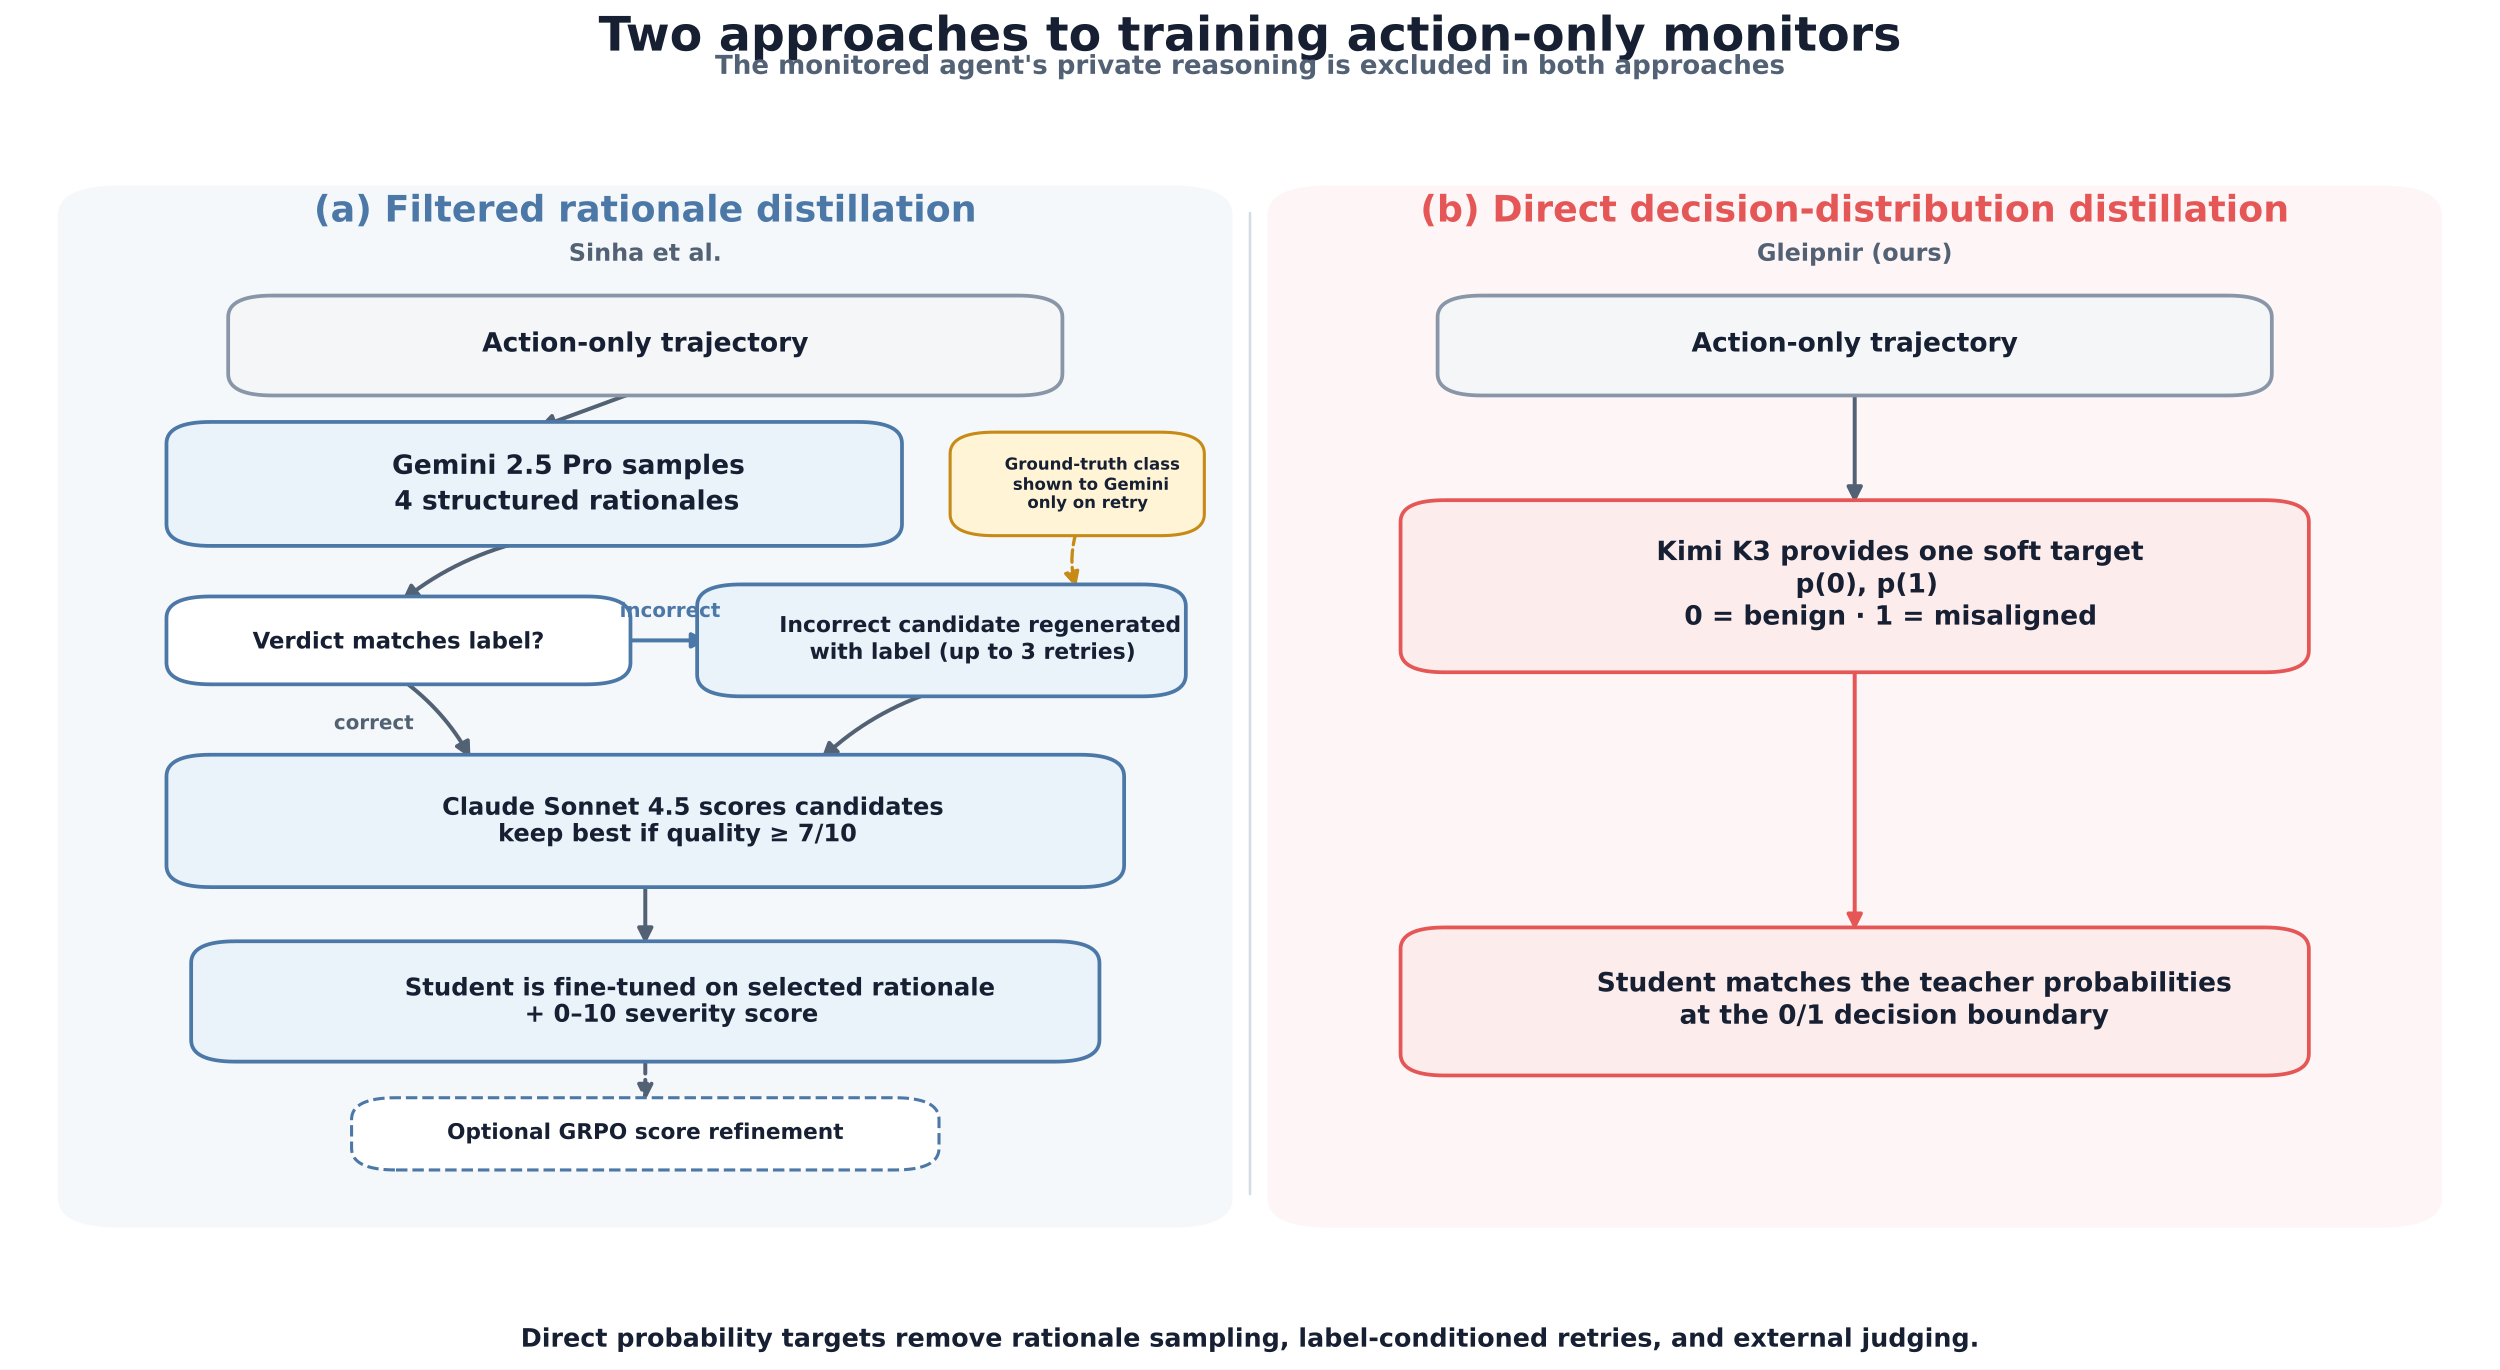
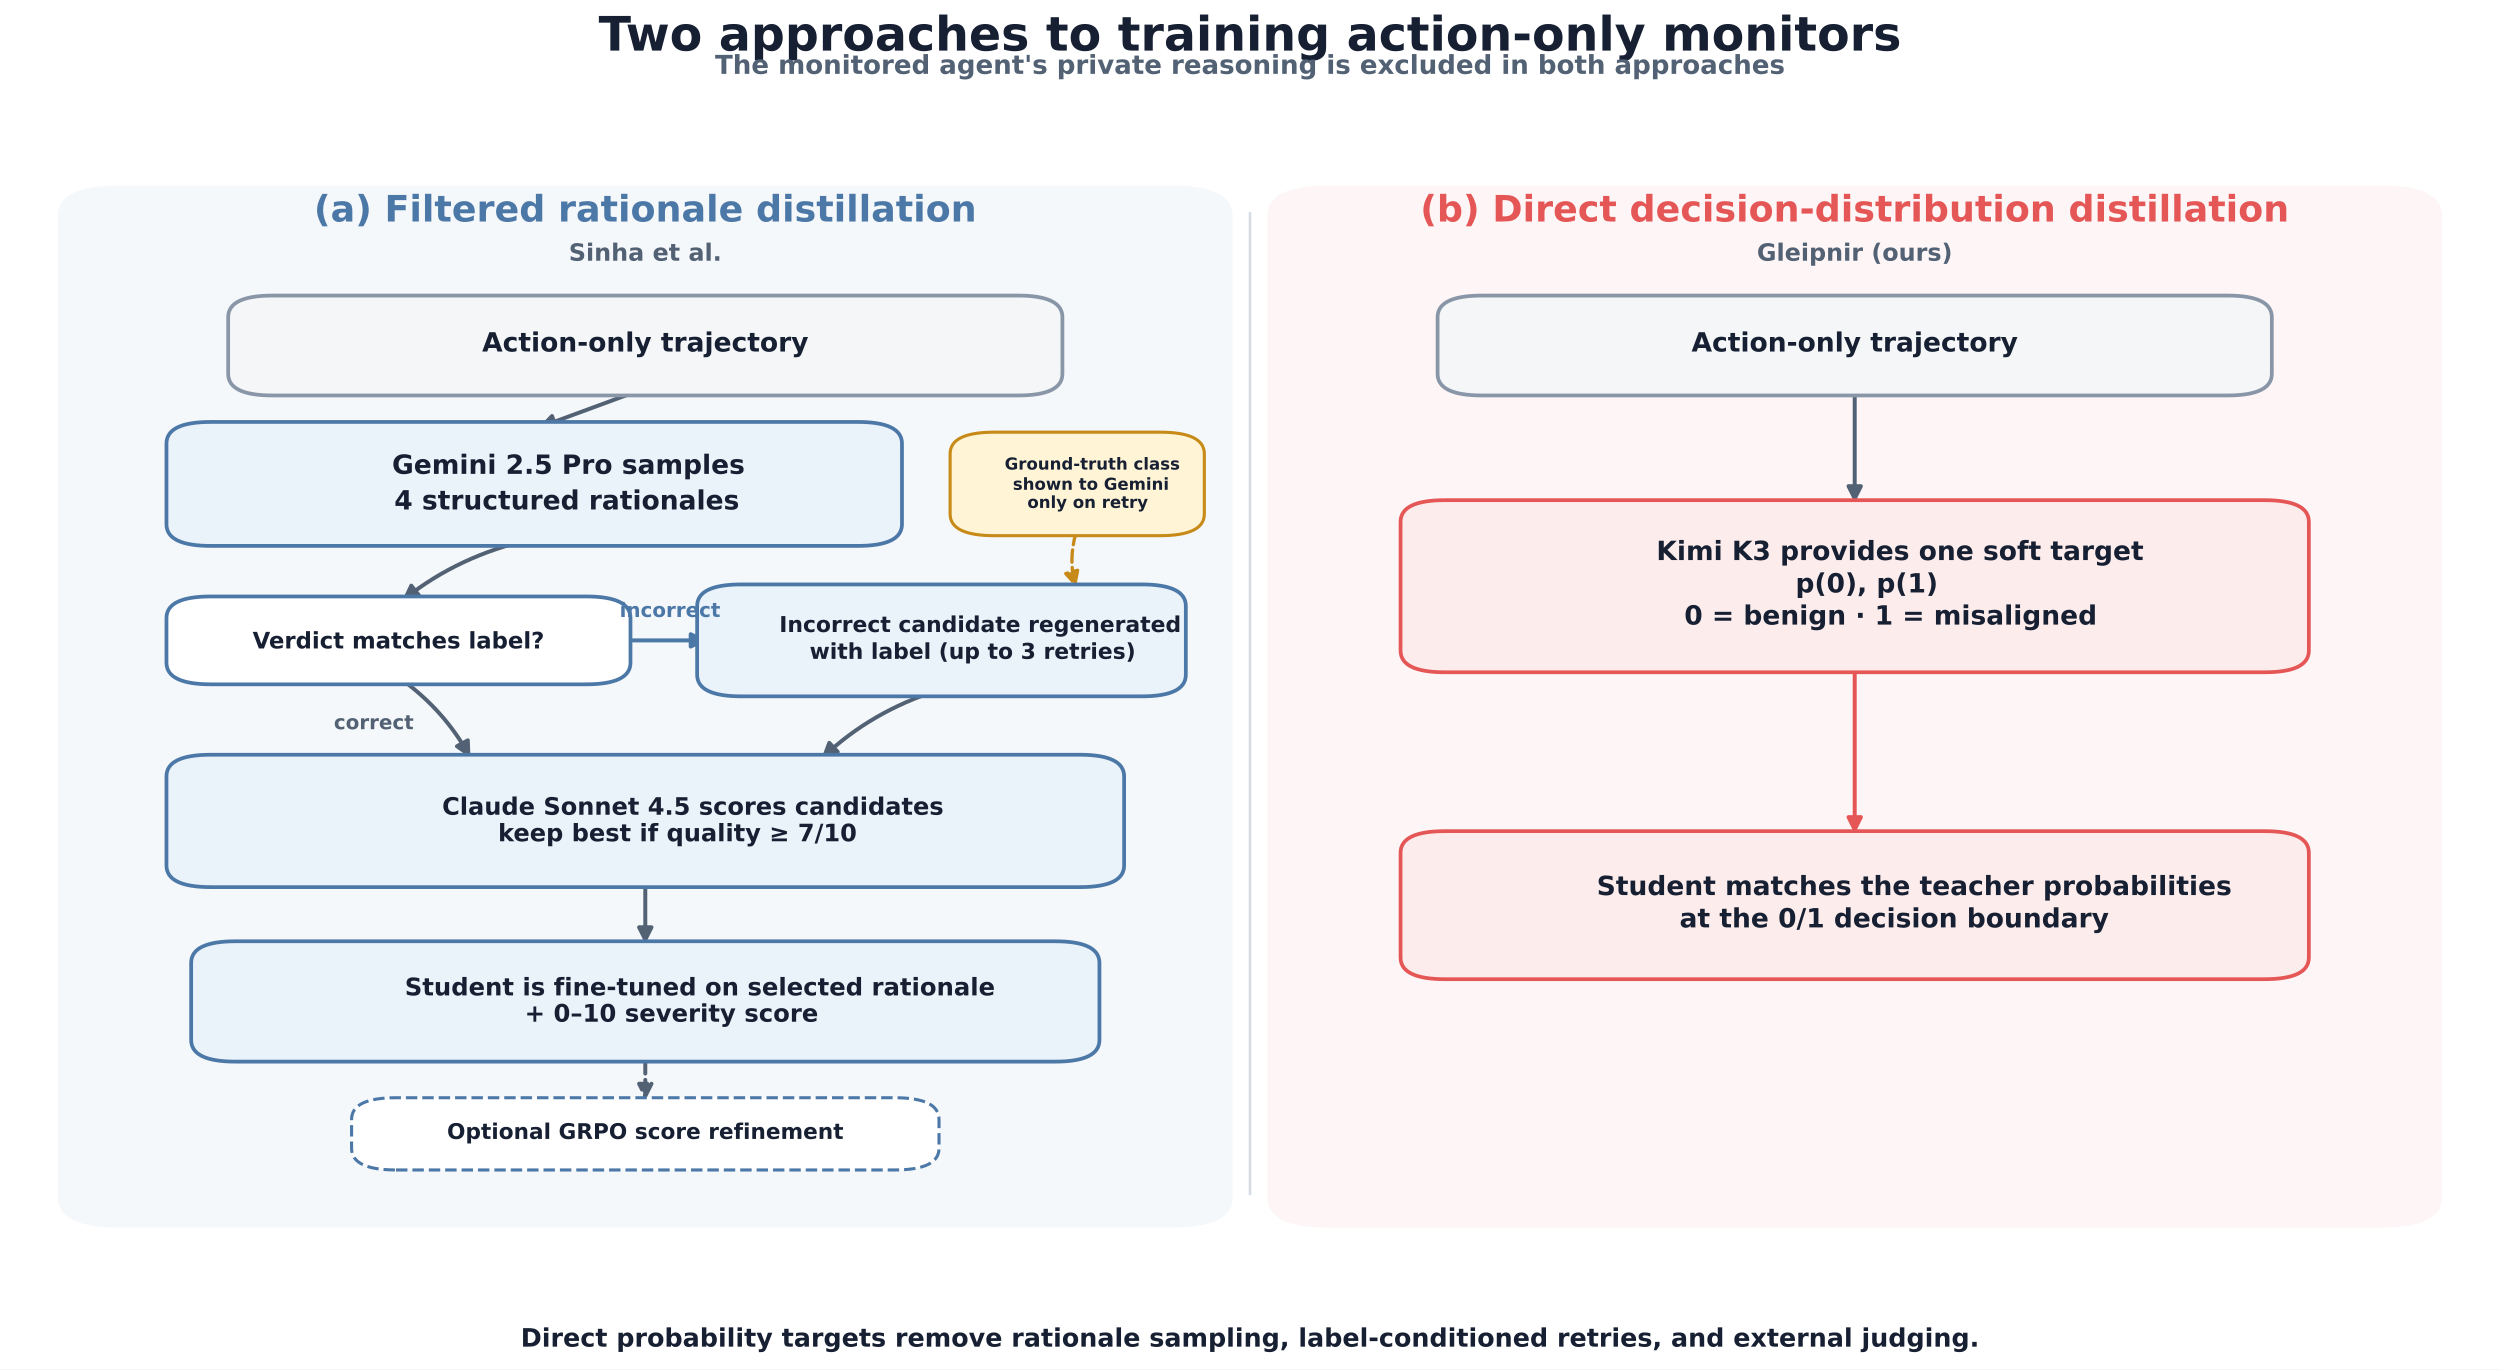
<svg xmlns="http://www.w3.org/2000/svg" width="1131.84pt" height="619.978pt" viewBox="0 0 1131.84 619.978" version="1.1">
  <defs>
    <style type="text/css">*{stroke-linejoin: round; stroke-linecap: butt}</style>
  </defs>
  <g id="figure_1">
    <g id="patch_1">
      <path d="M 0 619.978 L 1131.84 619.978 L 1131.84 0 L 0 0 z " style="fill: #ffffff" />
    </g>
    <g id="axes_1">
      <g id="patch_2">
        <path d="M 54.132 555.836 L 530.162 555.836 Q 558.098 555.836 558.098 542.214 L 558.098 97.578 Q 558.098 83.956 530.162 83.956 L 54.132 83.956 Q 26.196 83.956 26.196 97.578 L 26.196 542.214 Q 26.196 555.836 54.132 555.836 z " style="fill: #4c78a8; opacity: 0.055" />
      </g>
      <g id="patch_3">
        <path d="M 601.678 555.836 L 1077.708 555.836 Q 1105.644 555.836 1105.644 542.214 L 1105.644 97.578 Q 1105.644 83.956 1077.708 83.956 L 601.678 83.956 Q 573.742 83.956 573.742 97.578 L 573.742 542.214 Q 573.742 555.836 601.678 555.836 z " style="fill: #e45756; opacity: 0.055" />
      </g>
      <g id="line2d_1">
-         <path d="M 565.92 540.579 L 565.92 96.489 " clip-path="url(#p60136e49d1)" style="fill: none; stroke: #d6dce4; stroke-width: 1.2; stroke-linecap: round" />
+         <path d="M 565.92 540.579 L 565.92 96.489 " clip-path="url(#pd2fd4ac9ac)" style="fill: none; stroke: #d6dce4; stroke-width: 1.2; stroke-linecap: round" />
      </g>
      <g id="patch_4">
        <path d="M 290.272 176.462 Q 267.005 185.034 245.627 192.91 " style="fill: none; stroke: #526174; stroke-width: 1.8; stroke-linecap: round" />
        <path d="M 251.85 193.602 L 245.627 192.91 L 249.914 188.347 z " style="fill: #526174; stroke: #526174; stroke-width: 1.8; stroke-linecap: round" />
      </g>
      <g id="patch_5">
        <path d="M 239.907 244.315 Q 207.799 251.63 183.545 270.806 " style="fill: none; stroke: #526174; stroke-width: 1.8; stroke-linecap: round" />
        <path d="M 189.675 269.53 L 183.545 270.806 L 186.202 265.137 z " style="fill: #526174; stroke: #526174; stroke-width: 1.8; stroke-linecap: round" />
      </g>
      <g id="patch_6">
        <path d="M 280.736 289.927 Q 300.526 289.927 318.303 289.927 " style="fill: none; stroke: #4c78a8; stroke-width: 1.8; stroke-linecap: round" />
        <path d="M 312.703 287.127 L 318.303 289.927 L 312.703 292.727 z " style="fill: #4c78a8; stroke: #4c78a8; stroke-width: 1.8; stroke-linecap: round" />
      </g>
      <g id="patch_7">
        <path d="M 487.127 241.169 Q 483.695 253.554 486.679 264.323 " style="fill: none; stroke-dasharray: 5.55,2.4; stroke-dashoffset: 0; stroke: #c78a16; stroke-width: 1.5; stroke-linecap: round" />
        <path d="M 487.882 258.179 L 486.679 264.323 L 482.485 259.674 z " style="fill: #c78a16; stroke-dasharray: 5.55,2.4; stroke-dashoffset: 0; stroke: #c78a16; stroke-width: 1.5; stroke-linecap: round" />
      </g>
      <g id="patch_8">
        <path d="M 182.025 307.72 Q 201.436 322.028 212.021 341.431 " style="fill: none; stroke: #526174; stroke-width: 1.8; stroke-linecap: round" />
        <path d="M 211.797 335.174 L 212.021 341.431 L 206.881 337.856 z " style="fill: #526174; stroke: #526174; stroke-width: 1.8; stroke-linecap: round" />
      </g>
      <g id="patch_9">
        <path d="M 424.336 312.593 Q 394.58 322.163 373.28 342.202 " style="fill: none; stroke: #526174; stroke-width: 1.8; stroke-linecap: round" />
        <path d="M 379.278 340.404 L 373.28 342.202 L 375.44 336.326 z " style="fill: #526174; stroke: #526174; stroke-width: 1.8; stroke-linecap: round" />
      </g>
      <g id="patch_10">
        <path d="M 292.147 400.359 Q 292.147 413.891 292.147 425.41 " style="fill: none; stroke: #526174; stroke-width: 1.8; stroke-linecap: round" />
        <path d="M 294.947 419.81 L 292.147 425.41 L 289.347 419.81 z " style="fill: #526174; stroke: #526174; stroke-width: 1.8; stroke-linecap: round" />
      </g>
      <g id="patch_11">
        <path d="M 292.147 479.368 Q 292.147 488.812 292.147 496.243 " style="fill: none; stroke-dasharray: 6.66,2.88; stroke-dashoffset: 0; stroke: #526174; stroke-width: 1.8; stroke-linecap: round" />
        <path d="M 294.947 490.643 L 292.147 496.243 L 289.347 490.643 z " style="fill: #526174; stroke-dasharray: 6.66,2.88; stroke-dashoffset: 0; stroke: #526174; stroke-width: 1.8; stroke-linecap: round" />
      </g>
      <g id="patch_12">
        <path d="M 839.693 177.77 Q 839.693 202.742 839.693 225.703 " style="fill: none; stroke: #526174; stroke-width: 1.8; stroke-linecap: round" />
        <path d="M 842.493 220.103 L 839.693 225.703 L 836.893 220.103 z " style="fill: #526174; stroke: #526174; stroke-width: 1.8; stroke-linecap: round" />
      </g>
      <g id="patch_13">
-         <path d="M 839.693 303.097 Q 839.693 362.127 839.693 419.145 " style="fill: none; stroke: #e45756; stroke-width: 1.8; stroke-linecap: round" />
-         <path d="M 842.493 413.545 L 839.693 419.145 L 836.893 413.545 z " style="fill: #e45756; stroke: #e45756; stroke-width: 1.8; stroke-linecap: round" />
+         <path d="M 839.693 303.094 Q 839.693 340.327 839.693 375.547 " style="fill: none; stroke: #e45756; stroke-width: 1.8; stroke-linecap: round" />
+         <path d="M 842.493 369.947 L 839.693 375.547 L 836.893 369.947 z " style="fill: #e45756; stroke: #e45756; stroke-width: 1.8; stroke-linecap: round" />
      </g>
      <g id="text_1">
        <text style="font-weight: 700; font-size: 16.5px; font-family: 'Cantarell', 'DejaVu Sans', sans-serif; text-anchor: middle; fill: #4c78a8" x="292.147" y="100.284" transform="rotate(-0 292.1472 100.2836)">(a)  Filtered rationale distillation</text>
      </g>
      <g id="text_2">
        <text style="font-weight: 700; font-size: 10.8px; font-family: 'Cantarell', 'DejaVu Sans', sans-serif; text-anchor: middle; fill: #526174" x="292.147" y="118.044" transform="rotate(-0 292.1472 118.044)">Sinha et al.</text>
      </g>
      <g id="text_3">
        <text style="font-weight: 700; font-size: 16.5px; font-family: 'Cantarell', 'DejaVu Sans', sans-serif; text-anchor: middle; fill: #e45756" x="839.693" y="100.284" transform="rotate(-0 839.6928 100.2836)">(b)  Direct decision-distribution distillation</text>
      </g>
      <g id="text_4">
        <text style="font-weight: 700; font-size: 10.8px; font-family: 'Cantarell', 'DejaVu Sans', sans-serif; text-anchor: middle; fill: #526174" x="839.693" y="118.044" transform="rotate(-0 839.6928 118.044)">Gleipnir (ours)</text>
      </g>
      <g id="patch_14">
        <path d="M 123.414 179.04 L 460.881 179.04 Q 480.995 179.04 480.995 169.232 L 480.995 143.622 Q 480.995 133.814 460.881 133.814 L 123.414 133.814 Q 103.3 133.814 103.3 143.622 L 103.3 169.232 Q 103.3 179.04 123.414 179.04 z " style="fill: #f4f6f8; stroke: #8996a8; stroke-width: 1.7; stroke-linejoin: miter" />
      </g>
      <g id="patch_15">
        <path d="M 95.478 247.152 L 388.247 247.152 Q 408.361 247.152 408.361 237.344 L 408.361 200.836 Q 408.361 191.028 388.247 191.028 L 95.478 191.028 Q 75.364 191.028 75.364 200.836 L 75.364 237.344 Q 75.364 247.152 95.478 247.152 z " style="fill: #eaf2fa; stroke: #4c78a8; stroke-width: 1.7; stroke-linejoin: miter" />
      </g>
      <g id="patch_16">
        <path d="M 95.478 309.815 L 265.329 309.815 Q 285.443 309.815 285.443 300.007 L 285.443 279.846 Q 285.443 270.038 265.329 270.038 L 95.478 270.038 Q 75.364 270.038 75.364 279.846 L 75.364 300.007 Q 75.364 309.815 95.478 309.815 z " style="fill: #ffffff; stroke: #4c78a8; stroke-width: 1.7; stroke-linejoin: miter" />
      </g>
      <g id="patch_17">
        <path d="M 335.727 315.264 L 516.753 315.264 Q 536.867 315.264 536.867 305.456 L 536.867 274.397 Q 536.867 264.589 516.753 264.589 L 335.727 264.589 Q 315.613 264.589 315.613 274.397 L 315.613 305.456 Q 315.613 315.264 335.727 315.264 z " style="fill: #eaf2fa; stroke: #4c78a8; stroke-width: 1.7; stroke-linejoin: miter" />
      </g>
      <g id="patch_18">
        <path d="M 450.265 242.521 L 525.133 242.521 Q 545.247 242.521 545.247 232.713 L 545.247 205.468 Q 545.247 195.66 525.133 195.66 L 450.265 195.66 Q 430.151 195.66 430.151 205.468 L 430.151 232.713 Q 430.151 242.521 450.265 242.521 z " style="fill: #fff4d6; stroke: #c78a16; stroke-width: 1.4; stroke-linejoin: miter" />
      </g>
      <g id="patch_19">
        <path d="M 95.478 401.63 L 488.817 401.63 Q 508.931 401.63 508.931 391.822 L 508.931 351.5 Q 508.931 341.692 488.817 341.692 L 95.478 341.692 Q 75.364 341.692 75.364 351.5 L 75.364 391.822 Q 75.364 401.63 95.478 401.63 z " style="fill: #eaf2fa; stroke: #4c78a8; stroke-width: 1.7; stroke-linejoin: miter" />
      </g>
      <g id="patch_20">
        <path d="M 106.652 480.64 L 477.642 480.64 Q 497.756 480.64 497.756 470.832 L 497.756 435.959 Q 497.756 426.151 477.642 426.151 L 106.652 426.151 Q 86.538 426.151 86.538 435.959 L 86.538 470.832 Q 86.538 480.64 106.652 480.64 z " style="fill: #eaf2fa; stroke: #4c78a8; stroke-width: 1.7; stroke-linejoin: miter" />
      </g>
      <g id="patch_21">
        <path d="M 179.286 529.681 L 405.009 529.681 Q 425.123 529.681 425.123 519.873 L 425.123 506.795 Q 425.123 496.987 405.009 496.987 L 179.286 496.987 Q 159.172 496.987 159.172 506.795 L 159.172 519.873 Q 159.172 529.681 179.286 529.681 z " style="fill: #ffffff; stroke-dasharray: 5.18,2.24; stroke-dashoffset: 0; stroke: #4c78a8; stroke-width: 1.4; stroke-linejoin: miter" />
      </g>
      <g id="text_5">
        <text style="font-weight: 700; font-size: 9px; font-family: 'Cantarell', 'DejaVu Sans', sans-serif; text-anchor: middle; fill: #4c78a8" x="303.322" y="279.323" transform="rotate(-0 303.3216 279.3233)">incorrect</text>
      </g>
      <g id="text_6">
        <text style="font-weight: 700; font-size: 9px; font-family: 'Cantarell', 'DejaVu Sans', sans-serif; text-anchor: middle; fill: #526174" x="169.229" y="330.139" transform="rotate(-0 169.2288 330.1394)">correct</text>
      </g>
      <g id="patch_22">
        <path d="M 670.959 179.04 L 1008.426 179.04 Q 1028.54 179.04 1028.54 169.232 L 1028.54 143.622 Q 1028.54 133.814 1008.426 133.814 L 670.959 133.814 Q 650.845 133.814 650.845 143.622 L 650.845 169.232 Q 650.845 179.04 670.959 179.04 z " style="fill: #f4f6f8; stroke: #8996a8; stroke-width: 1.7; stroke-linejoin: miter" />
      </g>
      <g id="patch_23">
        <path d="M 654.198 304.366 L 1025.188 304.366 Q 1045.302 304.366 1045.302 294.558 L 1045.302 236.254 Q 1045.302 226.446 1025.188 226.446 L 654.198 226.446 Q 634.084 226.446 634.084 236.254 L 634.084 294.558 Q 634.084 304.366 654.198 304.366 z " style="fill: #fcedec; stroke: #e45756; stroke-width: 1.7; stroke-linejoin: miter" />
      </g>
      <g id="patch_24">
-         <path d="M 654.198 486.907 L 1025.188 486.907 Q 1045.302 486.907 1045.302 477.098 L 1045.302 429.693 Q 1045.302 419.884 1025.188 419.884 L 654.198 419.884 Q 634.084 419.884 634.084 429.693 L 634.084 477.098 Q 634.084 486.907 654.198 486.907 z " style="fill: #fcedec; stroke: #e45756; stroke-width: 1.7; stroke-linejoin: miter" />
+         <path d="M 654.198 443.315 L 1025.188 443.315 Q 1045.302 443.315 1045.302 433.507 L 1045.302 386.101 Q 1045.302 376.293 1025.188 376.293 L 654.198 376.293 Q 634.084 376.293 634.084 386.101 L 634.084 433.507 Q 634.084 443.315 654.198 443.315 z " style="fill: #fcedec; stroke: #e45756; stroke-width: 1.7; stroke-linejoin: miter" />
      </g>
      <g id="text_7">
        <text style="font-weight: 700; font-size: 12px; font-family: 'Cantarell', 'DejaVu Sans', sans-serif; text-anchor: middle; fill: #172033" x="292.147" y="159.151" transform="rotate(-0 292.1472 159.1506)">Action-only trajectory</text>
      </g>
      <g id="text_8">
        <text style="font-weight: 700; font-size: 12px; font-family: 'Cantarell', 'DejaVu Sans', sans-serif; fill: #172033" transform="translate(177.4899 214.5237)">Gemini 2.5 Pro samples</text>
        <text style="font-weight: 700; font-size: 12px; font-family: 'Cantarell', 'DejaVu Sans', sans-serif; fill: #172033" transform="translate(178.4912 230.6581)">4 structured rationales</text>
      </g>
      <g id="text_9">
        <text style="font-weight: 700; font-size: 10.3px; font-family: 'Cantarell', 'DejaVu Sans', sans-serif; text-anchor: middle; fill: #172033" x="180.403" y="293.573" transform="rotate(-0 180.4032 293.5728)">Verdict matches label?</text>
      </g>
      <g id="text_10">
        <text style="font-weight: 700; font-size: 9.9px; font-family: 'Cantarell', 'DejaVu Sans', sans-serif; fill: #172033" transform="translate(352.8021 286.1346)">Incorrect candidate regenerated</text>
        <text style="font-weight: 700; font-size: 9.9px; font-family: 'Cantarell', 'DejaVu Sans', sans-serif; fill: #172033" transform="translate(366.5244 298.2969)">with label (up to 3 retries)</text>
      </g>
      <g id="text_11">
        <text style="font-weight: 700; font-size: 7.5px; font-family: 'Cantarell', 'DejaVu Sans', sans-serif; fill: #172033" transform="translate(454.8498 212.5951)">Ground-truth class</text>
        <text style="font-weight: 700; font-size: 7.5px; font-family: 'Cantarell', 'DejaVu Sans', sans-serif; fill: #172033" transform="translate(458.5441 221.7451)">shown to Gemini</text>
        <text style="font-weight: 700; font-size: 7.5px; font-family: 'Cantarell', 'DejaVu Sans', sans-serif; fill: #172033" transform="translate(465.1254 229.9611)">only on retry</text>
      </g>
      <g id="text_12">
        <text style="font-weight: 700; font-size: 10.9px; font-family: 'Cantarell', 'DejaVu Sans', sans-serif; fill: #172033" transform="translate(200.1614 368.8705)">Claude Sonnet 4.5 scores candidates</text>
        <text style="font-weight: 700; font-size: 10.9px; font-family: 'Cantarell', 'DejaVu Sans', sans-serif; fill: #172033" transform="translate(225.4767 380.8767)">keep best if quality ≥ 7/10</text>
      </g>
      <g id="text_13">
        <text style="font-weight: 700; font-size: 11px; font-family: 'Cantarell', 'DejaVu Sans', sans-serif; fill: #172033" transform="translate(183.2644 450.6455)">Student is fine-tuned on selected rationale</text>
        <text style="font-weight: 700; font-size: 11px; font-family: 'Cantarell', 'DejaVu Sans', sans-serif; fill: #172033" transform="translate(237.5331 462.5633)">+ 0–10 severity score</text>
      </g>
      <g id="text_14">
        <text style="font-weight: 700; font-size: 9.8px; font-family: 'Cantarell', 'DejaVu Sans', sans-serif; text-anchor: middle; fill: #172033" x="292.147" y="515.642" transform="rotate(-0 292.1472 515.6417)">Optional GRPO score refinement</text>
      </g>
      <g id="text_15">
        <text style="font-weight: 700; font-size: 12px; font-family: 'Cantarell', 'DejaVu Sans', sans-serif; text-anchor: middle; fill: #172033" x="839.693" y="159.151" transform="rotate(-0 839.6928 159.1506)">Action-only trajectory</text>
      </g>
      <g id="text_16">
        <text style="font-weight: 700; font-size: 12px; font-family: 'Cantarell', 'DejaVu Sans', sans-serif; fill: #172033" transform="translate(749.8934 253.562)">Kimi K3 provides one soft target</text>
        <text style="font-weight: 700; font-size: 12px; font-family: 'Cantarell', 'DejaVu Sans', sans-serif; fill: #172033" transform="translate(812.8709 268.232)">p(0),  p(1)</text>
        <text style="font-weight: 700; font-size: 12px; font-family: 'Cantarell', 'DejaVu Sans', sans-serif; fill: #172033" transform="translate(762.5262 282.7698)">0 = benign  ·  1 = misaligned</text>
      </g>
      <g id="text_17">
-         <text style="font-weight: 700; font-size: 12px; font-family: 'Cantarell', 'DejaVu Sans', sans-serif; fill: #172033" transform="translate(722.8934 448.829)">Student matches the teacher probabilities</text>
-         <text style="font-weight: 700; font-size: 12px; font-family: 'Cantarell', 'DejaVu Sans', sans-serif; fill: #172033" transform="translate(760.3906 463.469)">at the 0/1 decision boundary</text>
+         <text style="font-weight: 700; font-size: 12px; font-family: 'Cantarell', 'DejaVu Sans', sans-serif; fill: #172033" transform="translate(722.8934 405.2373)">Student matches the teacher probabilities</text>
+         <text style="font-weight: 700; font-size: 12px; font-family: 'Cantarell', 'DejaVu Sans', sans-serif; fill: #172033" transform="translate(760.3906 419.8773)">at the 0/1 decision boundary</text>
      </g>
    </g>
    <g id="text_18">
      <text style="font-weight: 700; font-size: 21.5px; font-family: 'Cantarell', 'DejaVu Sans', sans-serif; text-anchor: middle; fill: #172033" x="565.92" y="22.895" transform="rotate(-0 565.92 22.895)">Two approaches to training action-only monitors</text>
    </g>
    <g id="text_19">
      <text style="font-weight: 700; font-size: 11.8px; font-family: 'Cantarell', 'DejaVu Sans', sans-serif; text-anchor: middle; fill: #526174" x="565.92" y="33.444" transform="rotate(-0 565.92 33.4436)">The monitored agent's private reasoning is excluded in both approaches</text>
    </g>
    <g id="text_20">
      <text style="font-weight: 700; font-size: 11.5px; font-family: 'Cantarell', 'DejaVu Sans', sans-serif; text-anchor: middle; fill: #172033" x="565.92" y="609.673" transform="rotate(-0 565.92 609.6726)">Direct probability targets remove rationale sampling, label-conditioned retries, and external judging.</text>
    </g>
  </g>
  <defs>
-     <clipPath id="p60136e49d1">
+     <clipPath id="pd2fd4ac9ac">
      <rect x="7.2" y="47.448" width="1117.44" height="544.896" />
    </clipPath>
  </defs>
</svg>
